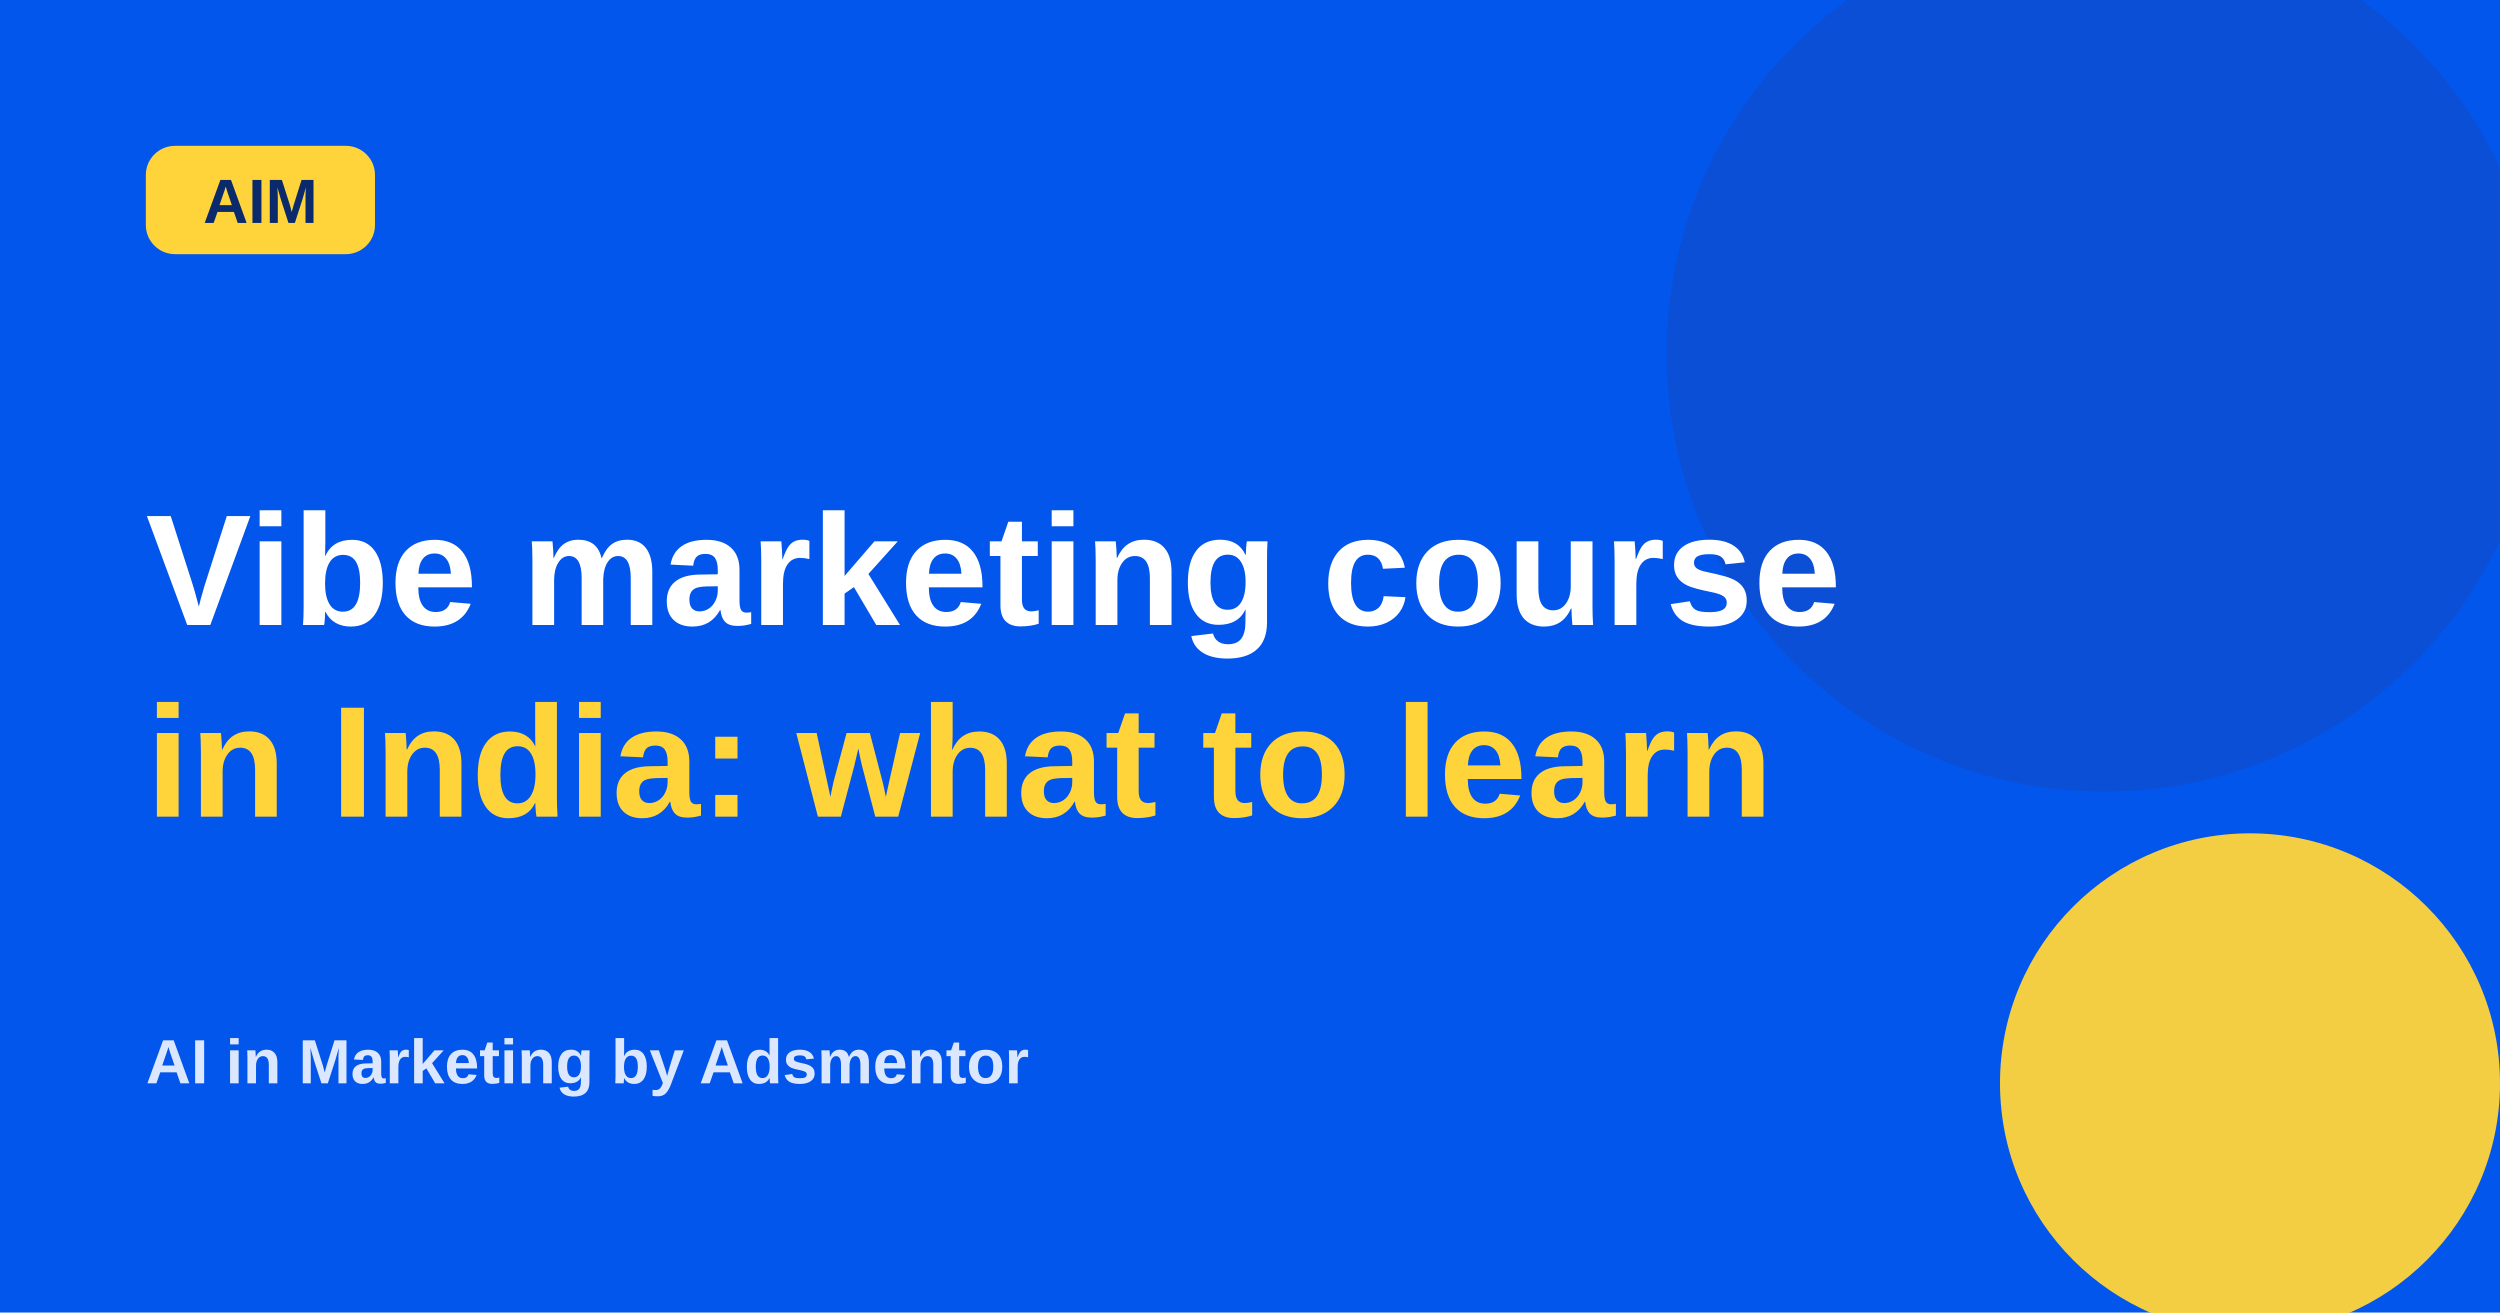
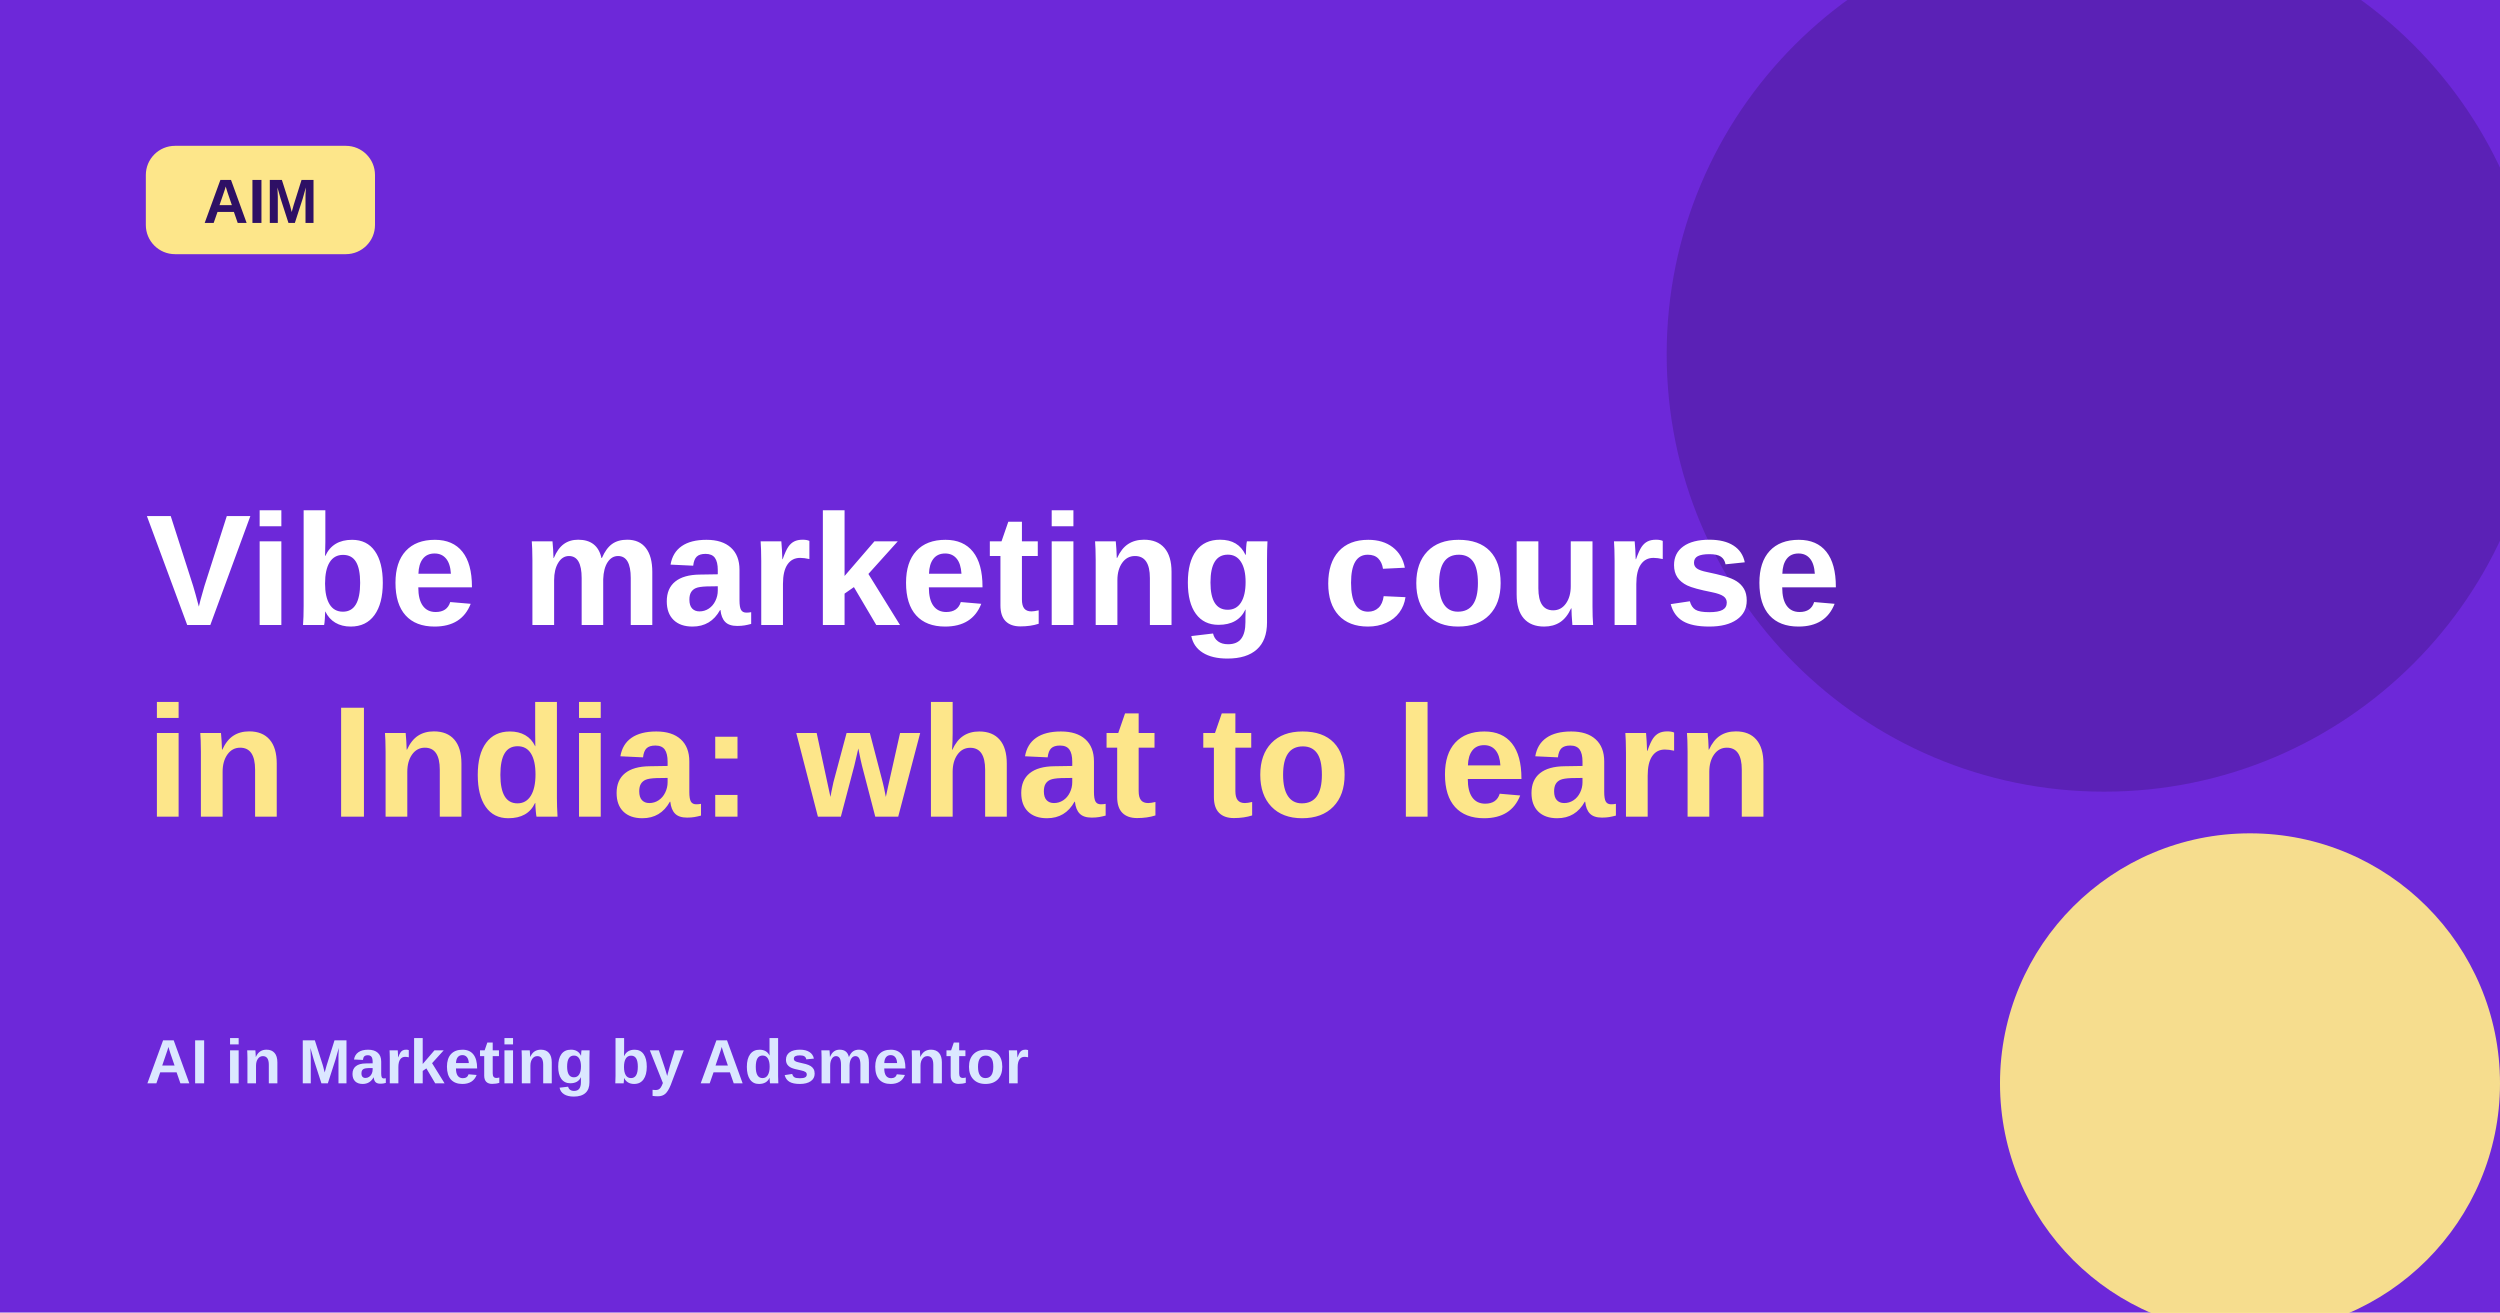
<svg xmlns="http://www.w3.org/2000/svg" viewBox="0 0 1200 630" width="1200" height="630" role="img" aria-label="A person directing an AI assistant that builds a landing page and an ad plan">
  <style>text{font-family:'Plus Jakarta Sans','Segoe UI',Arial,sans-serif;font-weight:800}</style>
-   <rect width="1200" height="630" fill="#0256ec" />
-   <circle cx="1010" cy="170" r="210" fill="#0b4fd6" />
-   <circle cx="1080" cy="520" r="120" fill="#ffd43b" opacity=".95" />
-   <rect x="70" y="70" width="110" height="52" rx="14" fill="#ffd43b" />
-   <text x="125" y="107" text-anchor="middle" font-size="30" fill="#0b2a6b">AIM</text>
+   <rect width="1200" height="630" fill="#6d28d9" />
+   <circle cx="1010" cy="170" r="210" fill="#5b21b6" />
+   <circle cx="1080" cy="520" r="120" fill="#fde68a" opacity=".95" />
+   <rect x="70" y="70" width="110" height="52" rx="14" fill="#fde68a" />
+   <text x="125" y="107" text-anchor="middle" font-size="30" fill="#2e1065">AIM</text>
  <text x="70" y="300" font-size="76" fill="#ffffff">Vibe marketing course</text>
-   <text x="70" y="392" font-size="76" fill="#ffd43b">in India: what to learn</text>
+   <text x="70" y="392" font-size="76" fill="#fde68a">in India: what to learn</text>
  <text x="70" y="520" font-size="30" fill="#dbe7ff" style="font-weight:600">AI in Marketing by Adsmentor</text>
</svg>
